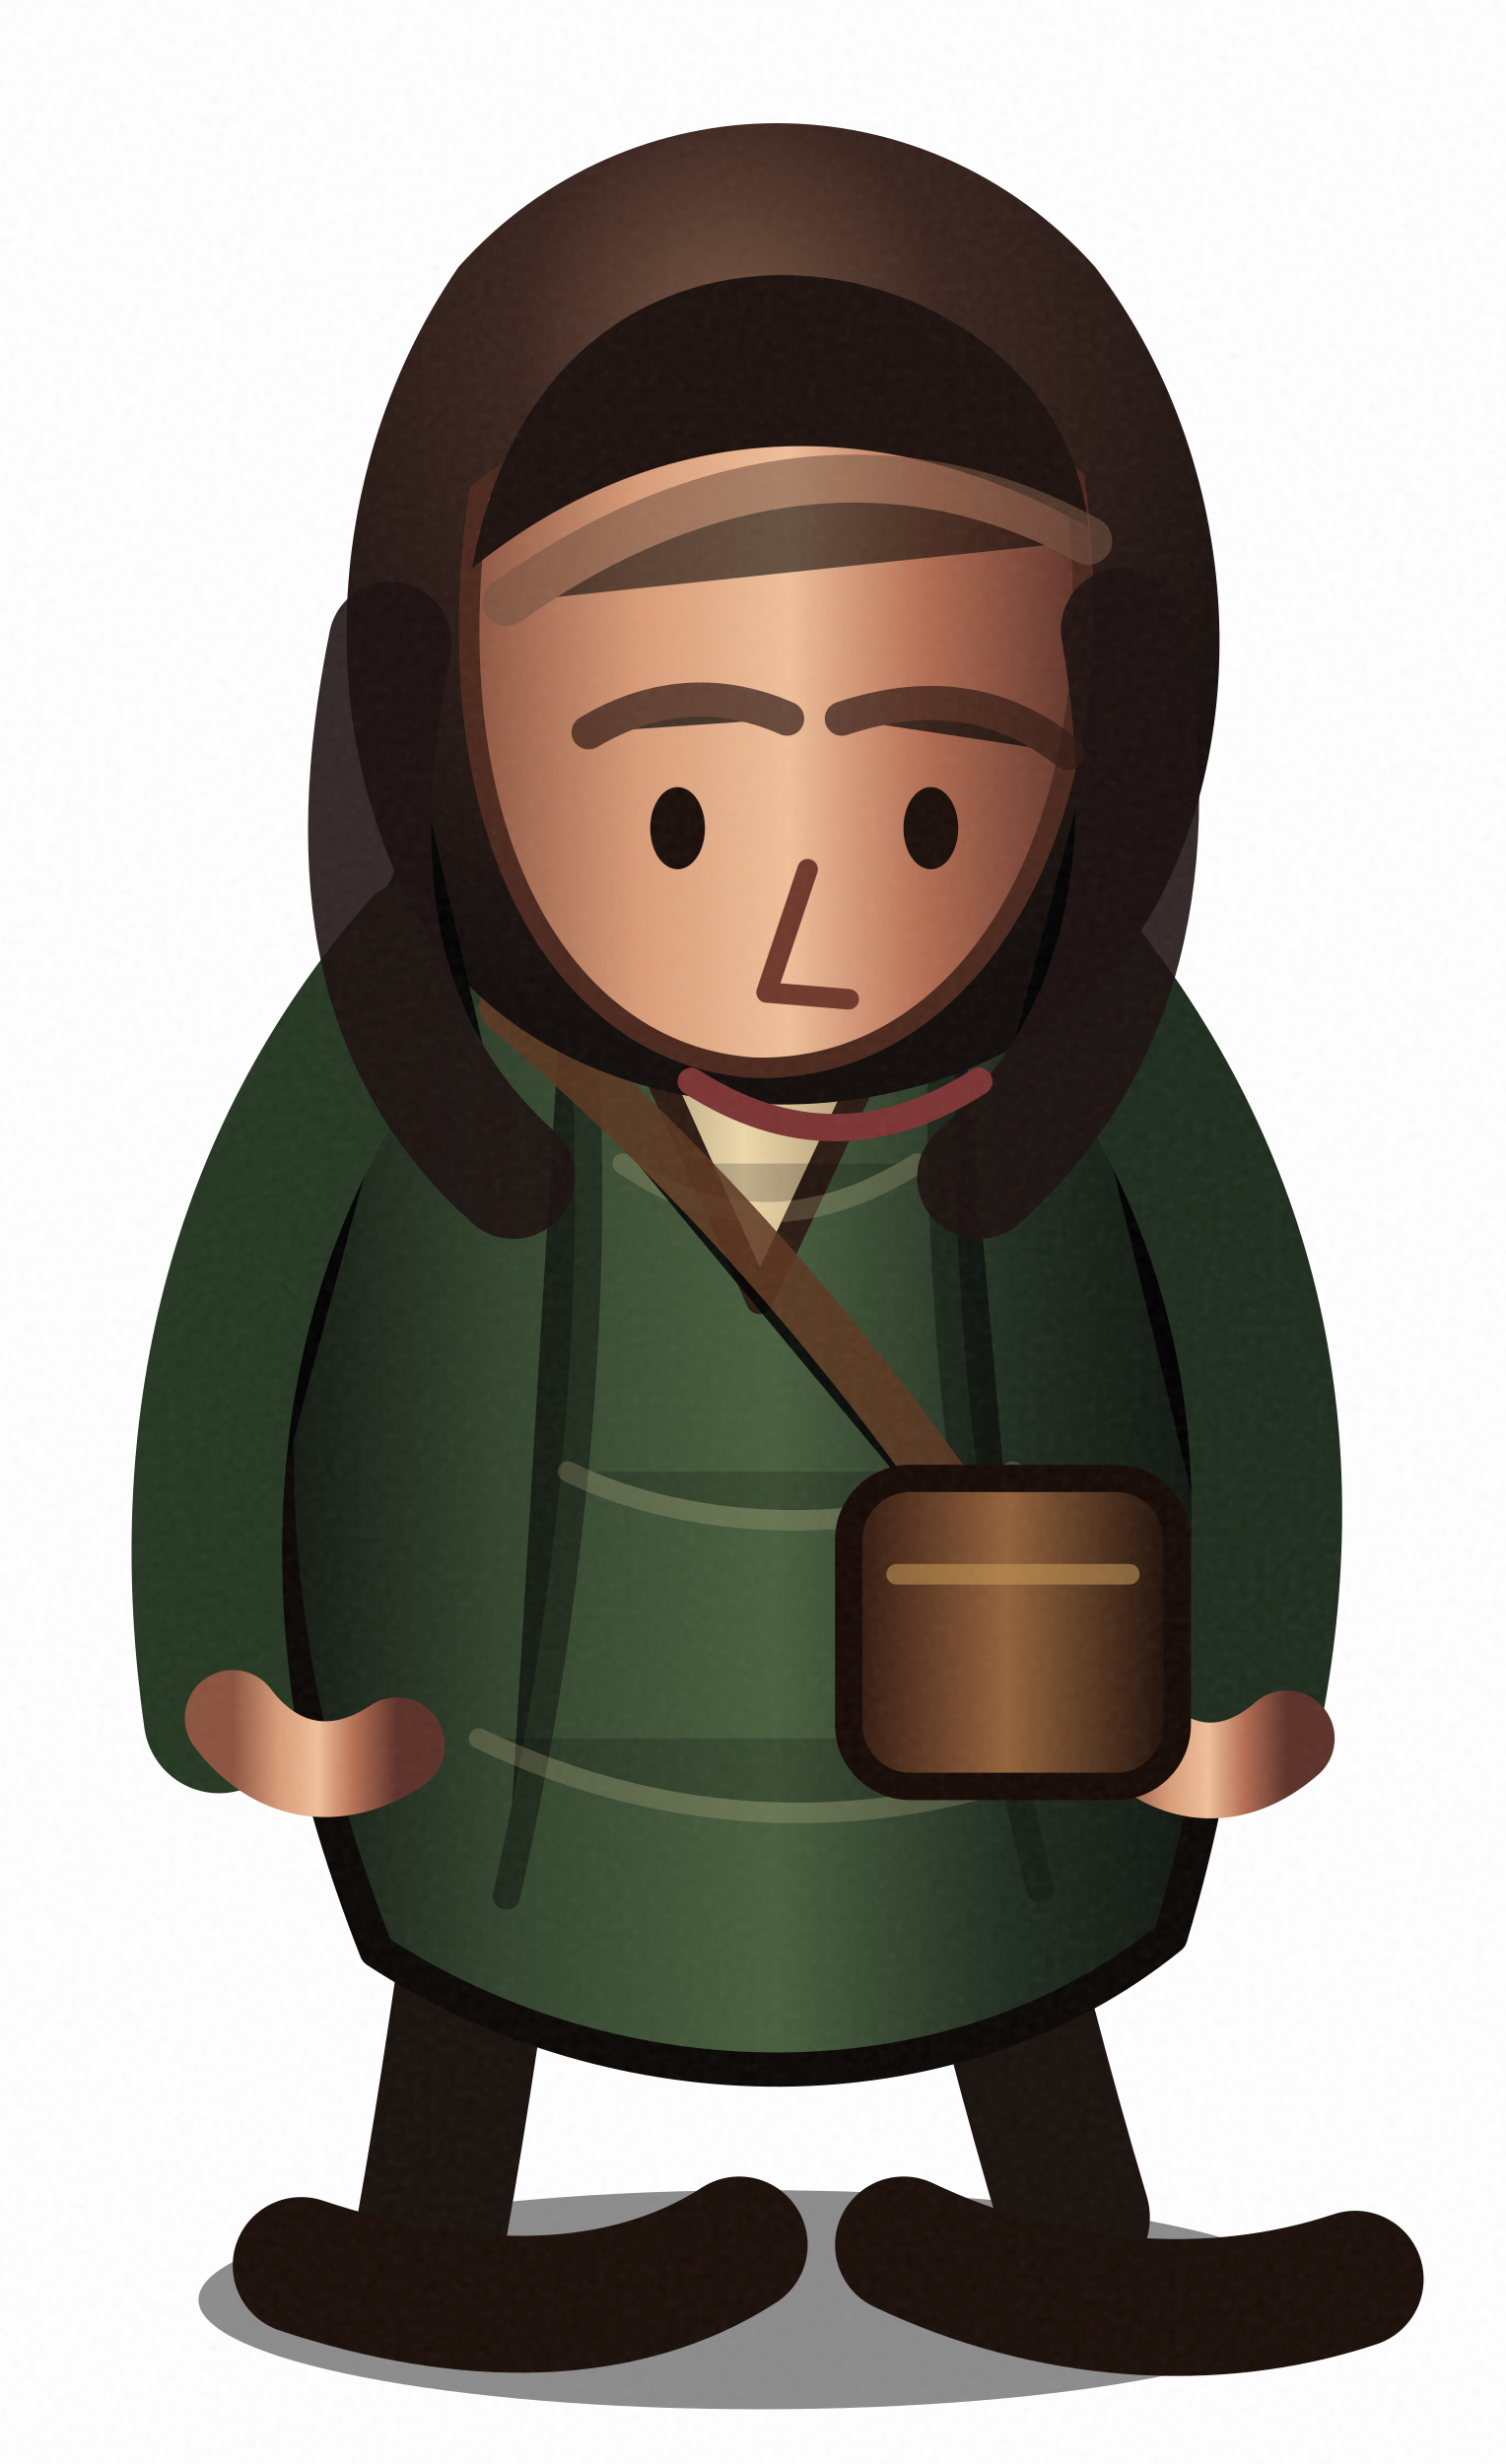
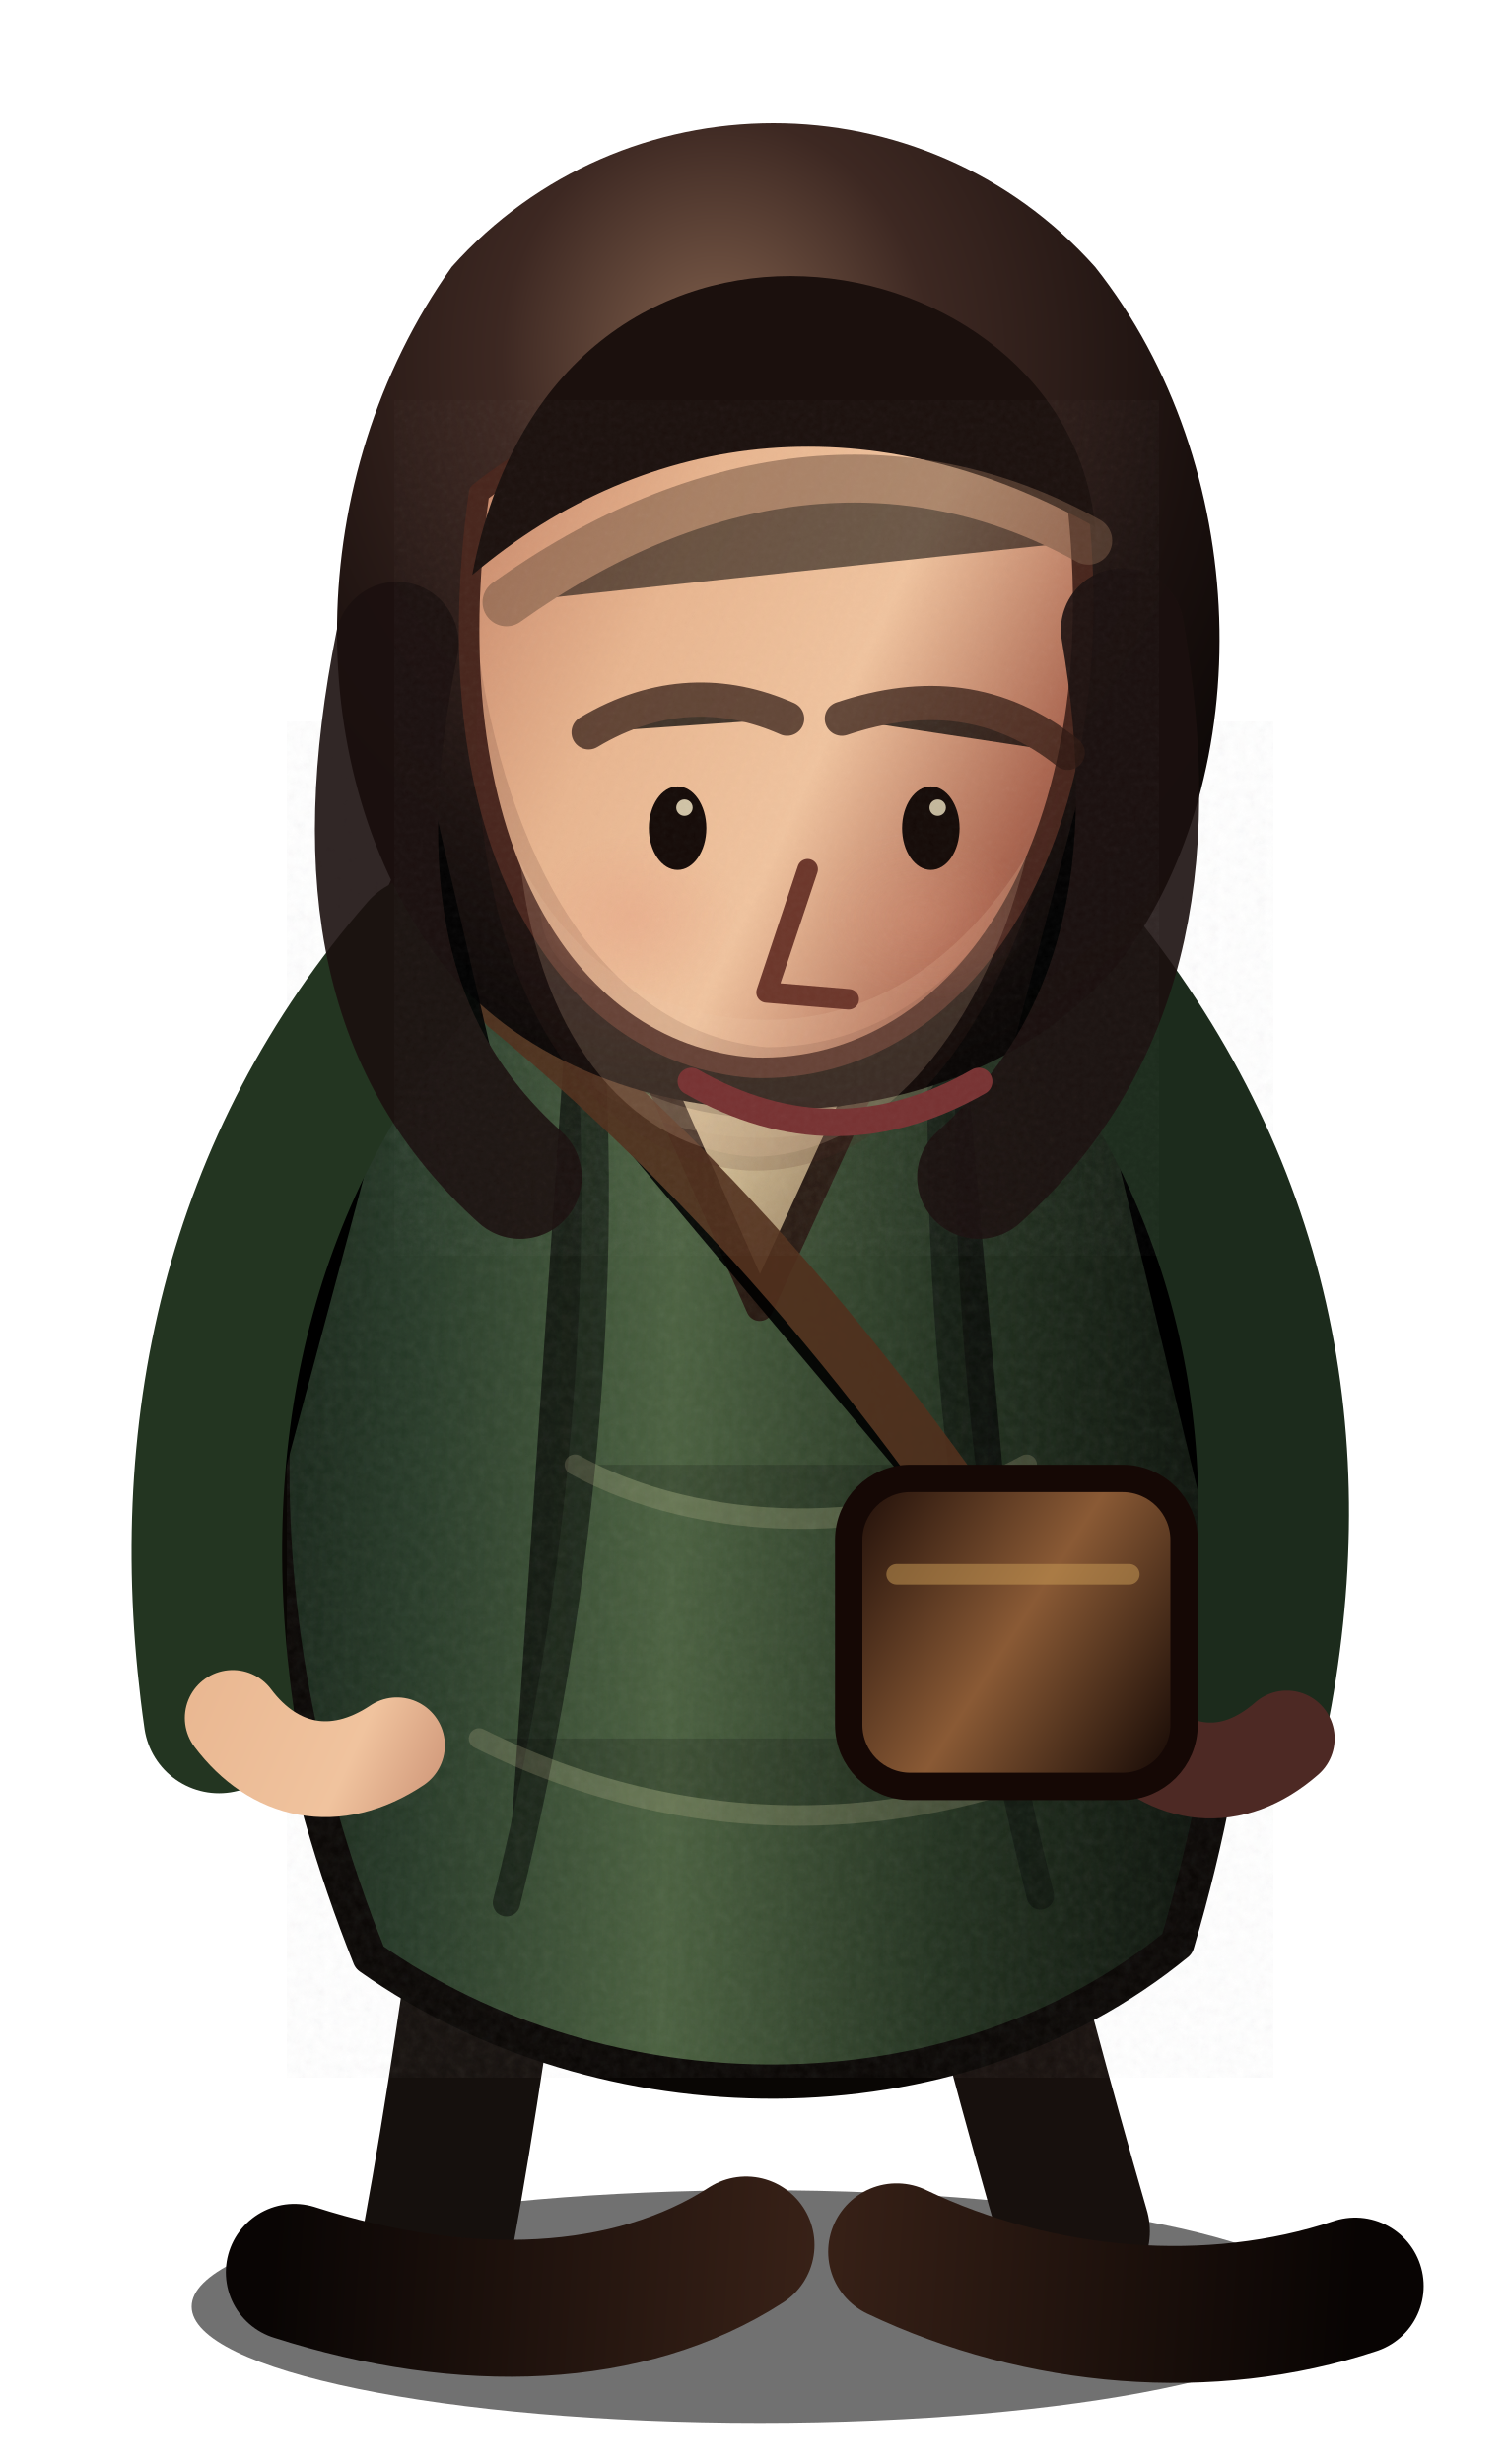
- <svg xmlns="http://www.w3.org/2000/svg" viewBox="0 0 220 360" preserveAspectRatio="xMidYMid meet" role="img" aria-label="Realistic semi-painted Bonnie adventure game character in warm lamplight">
+ <svg xmlns="http://www.w3.org/2000/svg" viewBox="0 0 220 360" preserveAspectRatio="xMidYMid meet" role="img" aria-label="Semi-realistic adventure game Bonnie character lit by warm antique-shop lamplight">
  <defs>
-     <filter id="grain">
-       <feTurbulence type="fractalNoise" baseFrequency=".78" numOctaves="3" seed="47" />
+     <filter id="skinTexture">
+       <feTurbulence type="fractalNoise" baseFrequency="1.15" numOctaves="3" seed="47" />
      <feColorMatrix type="saturate" values="0" />
      <feComponentTransfer>
-         <feFuncA type="table" tableValues="0 .08" />
+         <feFuncA type="table" tableValues="0 .045" />
      </feComponentTransfer>
    </filter>
-     <linearGradient id="skin" x1="0" x2="1">
-       <stop stop-color="#8b523e" />
-       <stop offset=".28" stop-color="#d99c78" />
-       <stop offset=".52" stop-color="#f0bf9a" />
-       <stop offset=".74" stop-color="#b46d52" />
-       <stop offset="1" stop-color="#5b3028" />
+     <filter id="clothTexture">
+       <feTurbulence type="fractalNoise" baseFrequency=".72" numOctaves="4" seed="53" />
+       <feColorMatrix type="saturate" values=".2" />
+       <feComponentTransfer>
+         <feFuncA type="table" tableValues="0 .11" />
+       </feComponentTransfer>
+     </filter>
+     <linearGradient id="skin" x1="18" y1="76" x2="174" y2="149" gradientUnits="userSpaceOnUse">
+       <stop stop-color="#6f3c31" />
+       <stop offset=".2" stop-color="#bf7b5f" />
+       <stop offset=".44" stop-color="#e8b58f" />
+       <stop offset=".62" stop-color="#f0c39e" />
+       <stop offset=".8" stop-color="#aa654f" />
+       <stop offset="1" stop-color="#4d2924" />
    </linearGradient>
-     <radialGradient id="hair" cx="44%" cy="22%" r="72%">
-       <stop stop-color="#765441" />
-       <stop offset=".34" stop-color="#38231d" />
-       <stop offset="1" stop-color="#110b09" />
+     <radialGradient id="cheek" cx="42%" cy="54%" r="48%">
+       <stop stop-color="#e49a7e" stop-opacity=".36" />
+       <stop offset="1" stop-color="#e49a7e" stop-opacity="0" />
    </radialGradient>
-     <linearGradient id="coat" x1="0" x2="1">
-       <stop stop-color="#10150f" />
-       <stop offset=".24" stop-color="#31422c" />
-       <stop offset=".52" stop-color="#475d3d" />
-       <stop offset=".76" stop-color="#1f2b1f" />
-       <stop offset="1" stop-color="#0b100b" />
+     <radialGradient id="hair" cx="43%" cy="24%" r="76%">
+       <stop stop-color="#83624e" />
+       <stop offset=".32" stop-color="#3d2822" />
+       <stop offset=".72" stop-color="#1a100e" />
+       <stop offset="1" stop-color="#080504" />
+     </radialGradient>
+     <linearGradient id="coat" x1="18" y1="195" x2="186" y2="198" gradientUnits="userSpaceOnUse">
+       <stop stop-color="#08100a" />
+       <stop offset=".25" stop-color="#263927" />
+       <stop offset=".48" stop-color="#4a603f" />
+       <stop offset=".72" stop-color="#22311f" />
+       <stop offset="1" stop-color="#070b07" />
    </linearGradient>
-     <linearGradient id="linen" x1="0" x2="1">
-       <stop stop-color="#8b775c" />
-       <stop offset=".45" stop-color="#edd8aa" />
-       <stop offset="1" stop-color="#806446" />
+     <linearGradient id="linen" x1="72" y1="140" x2="139" y2="177" gradientUnits="userSpaceOnUse">
+       <stop stop-color="#7f6b52" />
+       <stop offset=".46" stop-color="#ead5a8" />
+       <stop offset="1" stop-color="#70563c" />
    </linearGradient>
-     <linearGradient id="leather" x1="0" x2="1">
-       <stop stop-color="#2b130b" />
-       <stop offset=".48" stop-color="#93613a" />
-       <stop offset="1" stop-color="#170905" />
+     <linearGradient id="leather" x1="122" y1="221" x2="175" y2="255" gradientUnits="userSpaceOnUse">
+       <stop stop-color="#1d0d08" />
+       <stop offset=".5" stop-color="#8a5a35" />
+       <stop offset="1" stop-color="#120704" />
+     </linearGradient>
+     <linearGradient id="boot" x1="40" y1="326" x2="198" y2="337" gradientUnits="userSpaceOnUse">
+       <stop stop-color="#090504" />
+       <stop offset=".5" stop-color="#382117" />
+       <stop offset="1" stop-color="#080403" />
    </linearGradient>
  </defs>
-   <ellipse cx="111" cy="336" rx="82" ry="16" fill="#030202" opacity=".46" />
+   <ellipse cx="111" cy="337" rx="83" ry="17" fill="#020101" opacity=".56" />
  <g stroke-linecap="round" stroke-linejoin="round">
-     <path d="M83 211c-10 40-13 76-20 115" stroke="#17100c" stroke-width="22" />
-     <path d="M130 211c8 39 16 76 27 113" stroke="#18100c" stroke-width="22" />
-     <path d="M44 331c24 8 47 8 64-3" stroke="#1a0d08" stroke-width="20" />
-     <path d="M132 328c21 10 45 12 66 5" stroke="#1a0d08" stroke-width="20" />
-     <path d="M63 122c-27 54-30 107-8 163 35 23 84 24 116-2 18-60 9-115-16-162-23-18-67-19-92 1z" fill="url(#coat)" stroke="#090604" stroke-width="5" />
-     <path d="M84 130l27 60 28-60" fill="url(#linen)" stroke="#2a1a12" stroke-width="4" />
-     <path d="M83 129c6 41 3 95-9 148M139 129c-4 43 0 95 13 147" stroke="#11170f" stroke-width="4" opacity=".6" />
-     <path d="M91 170c13 9 27 10 43 0M83 215c18 9 46 10 65 0M70 254c29 14 62 15 93 0" stroke="#e5d2a2" stroke-width="3" opacity=".2" />
-     <path d="M62 139c-27 31-36 70-30 112" stroke="#243622" stroke-width="22" />
-     <path d="M155 139c28 34 35 72 27 112" stroke="#1d2b1d" stroke-width="22" />
+     <path d="M84 211c-10 42-13 78-20 116" stroke="#15100d" stroke-width="22" />
+     <path d="M129 211c8 40 17 77 28 115" stroke="#17100d" stroke-width="22" />
+     <path d="M43 332c25 8 49 7 66-4" stroke="url(#boot)" stroke-width="20" />
+     <path d="M131 329c21 10 46 12 67 5" stroke="url(#boot)" stroke-width="20" />
+     <path d="M63 122c-27 55-31 109-9 164 34 24 85 25 118-2 18-61 9-116-17-163-24-18-68-19-92 1z" fill="url(#coat)" stroke="#090604" stroke-width="5" />
+     <path d="M84 130l27 61 28-61" fill="url(#linen)" stroke="#261810" stroke-width="4" />
+     <path d="M84 130c6 41 3 96-10 148M139 130c-4 43 0 95 13 147" stroke="#0c120d" stroke-width="4" opacity=".65" />
+     <path d="M88 158c14 9 32 9 47 0M84 214c18 10 46 11 66 0M70 254c30 15 63 15 94 0" stroke="#ead6aa" stroke-width="3" opacity=".18" />
+     <rect x="54" y="122" width="120" height="165" filter="url(#clothTexture)" opacity=".75" />
+     <path d="M62 139c-27 31-36 70-30 112" stroke="#233521" stroke-width="22" />
+     <path d="M156 139c28 34 35 72 27 112" stroke="#1c2b1c" stroke-width="22" />
    <path d="M34 251c6 8 15 10 24 4" stroke="url(#skin)" stroke-width="14" />
    <path d="M164 252c7 8 16 9 24 2" stroke="url(#skin)" stroke-width="14" />
-     <path d="M74 147c33 28 61 62 84 101" stroke="#5b351f" stroke-width="8" opacity=".86" />
-     <rect x="124" y="216" width="48" height="45" rx="9" fill="url(#leather)" stroke="#160905" stroke-width="4" />
-     <path d="M131 230h34" stroke="#c69954" stroke-width="3" opacity=".55" />
-     <path d="M67 39c-22 32-21 75-2 101 22 28 75 29 99 0 20-27 19-71-4-101-25-28-68-28-93 0z" fill="url(#hair)" />
-     <path d="M70 72c-7 50 12 82 40 84 31 1 54-34 47-86-24-18-62-18-87 2z" fill="url(#skin)" stroke="#4a271d" stroke-width="3" />
-     <path d="M69 83c26-21 58-24 90-6-4-43-79-57-90 6z" fill="#1c100d" />
-     <path d="M57 94c-7 35-2 60 18 78M164 92c6 35 0 61-21 80" stroke="#1b100e" stroke-width="18" opacity=".9" />
-     <path d="M86 107c10-6 20-6 29-2M123 105c12-4 23-3 33 5" stroke="#2d1711" stroke-width="5" opacity=".7" />
-     <ellipse cx="99" cy="121" rx="4" ry="6" fill="#1a0d09" />
-     <ellipse cx="136" cy="121" rx="4" ry="6" fill="#1a0d09" />
-     <path d="M118 127l-6 18 12 1" fill="none" stroke="#6f372b" stroke-width="3" />
-     <path d="M101 158c14 9 28 9 42 0" fill="none" stroke="#7b3332" stroke-width="4" />
-     <path d="M74 88c28-20 58-24 85-9" stroke="#72513f" stroke-width="7" opacity=".58" />
+     <path d="M74 147c34 28 62 63 85 101" stroke="#51301d" stroke-width="8" opacity=".9" />
+     <rect x="124" y="216" width="49" height="45" rx="9" fill="url(#leather)" stroke="#150805" stroke-width="4" />
+     <path d="M131 230h34" stroke="#c79a54" stroke-width="3" opacity=".52" />
+     <path d="M66 39c-22 31-22 74-2 101 22 29 76 30 100 0 20-27 19-72-4-101-25-28-69-28-94 0z" fill="url(#hair)" />
+     <path d="M70 72c-7 50 12 82 40 84 31 1 54-34 47-86-24-18-62-18-87 2z" fill="url(#skin)" stroke="#47251c" stroke-width="3" />
+     <path d="M70 96c5 33 20 55 42 57 20 0 37-15 44-43-7 39-25 62-47 61-25-2-42-30-39-75z" fill="#4b241d" opacity=".16" />
+     <path d="M76 126c8 15 20 23 36 23 15 0 28-8 38-24-7 28-23 44-40 44-17-1-31-16-34-43z" fill="#f0c8a6" opacity=".18" />
+     <ellipse cx="95" cy="133" rx="16" ry="13" fill="url(#cheek)" />
+     <ellipse cx="137" cy="133" rx="17" ry="13" fill="url(#cheek)" opacity=".65" />
+     <path d="M69 84c26-22 59-25 91-7-4-43-79-57-91 7z" fill="#1b100d" />
+     <path d="M58 94c-7 35-2 60 18 78M164 92c6 35 0 61-21 80" stroke="#1b100e" stroke-width="18" opacity=".9" />
+     <path d="M86 107c10-6 20-6 29-2M123 105c12-4 23-3 33 5" stroke="#2d1711" stroke-width="5" opacity=".72" />
+     <ellipse cx="99" cy="121" rx="4.2" ry="6.1" fill="#140a07" />
+     <ellipse cx="136" cy="121" rx="4.2" ry="6.1" fill="#140a07" />
+     <circle cx="100" cy="118" r="1.2" fill="#fff1ce" opacity=".8" />
+     <circle cx="137" cy="118" r="1.2" fill="#fff1ce" opacity=".75" />
+     <path d="M118 127l-6 18 12 1" fill="none" stroke="#6c362a" stroke-width="3" />
+     <path d="M101 158c14 8 28 8 42 0" fill="none" stroke="#773232" stroke-width="4" />
+     <path d="M74 88c28-20 58-24 85-9" stroke="#755542" stroke-width="7" opacity=".55" />
+     <rect x="67" y="69" width="93" height="104" filter="url(#skinTexture)" opacity=".95" />
  </g>
-   <rect width="220" height="360" filter="url(#grain)" opacity=".8" />
</svg>
